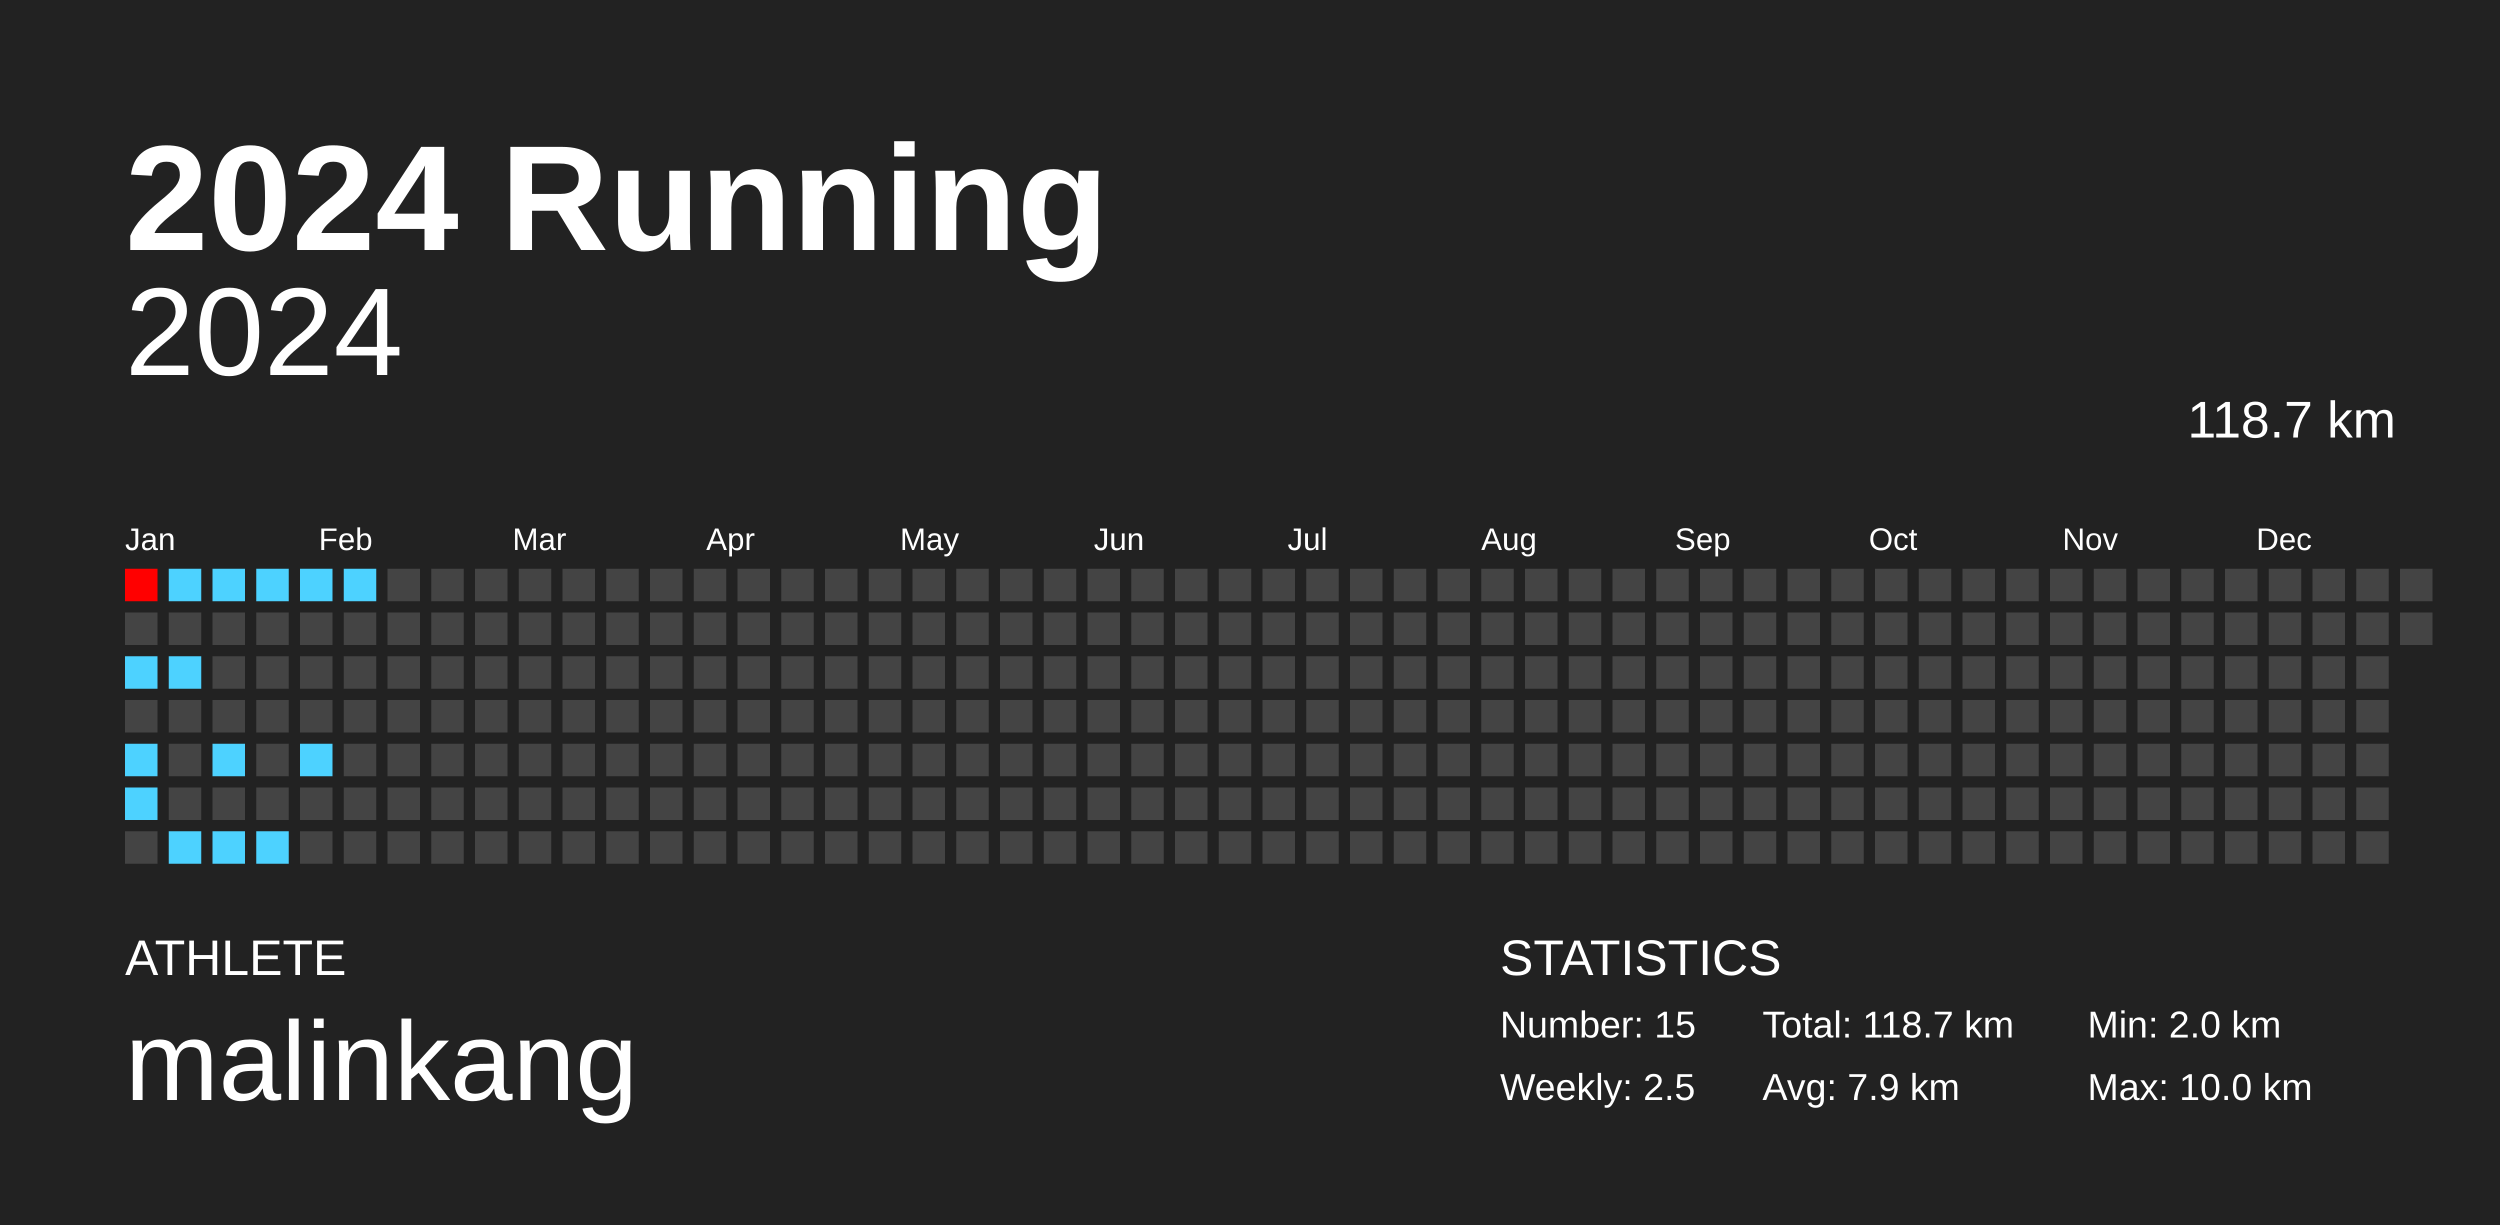
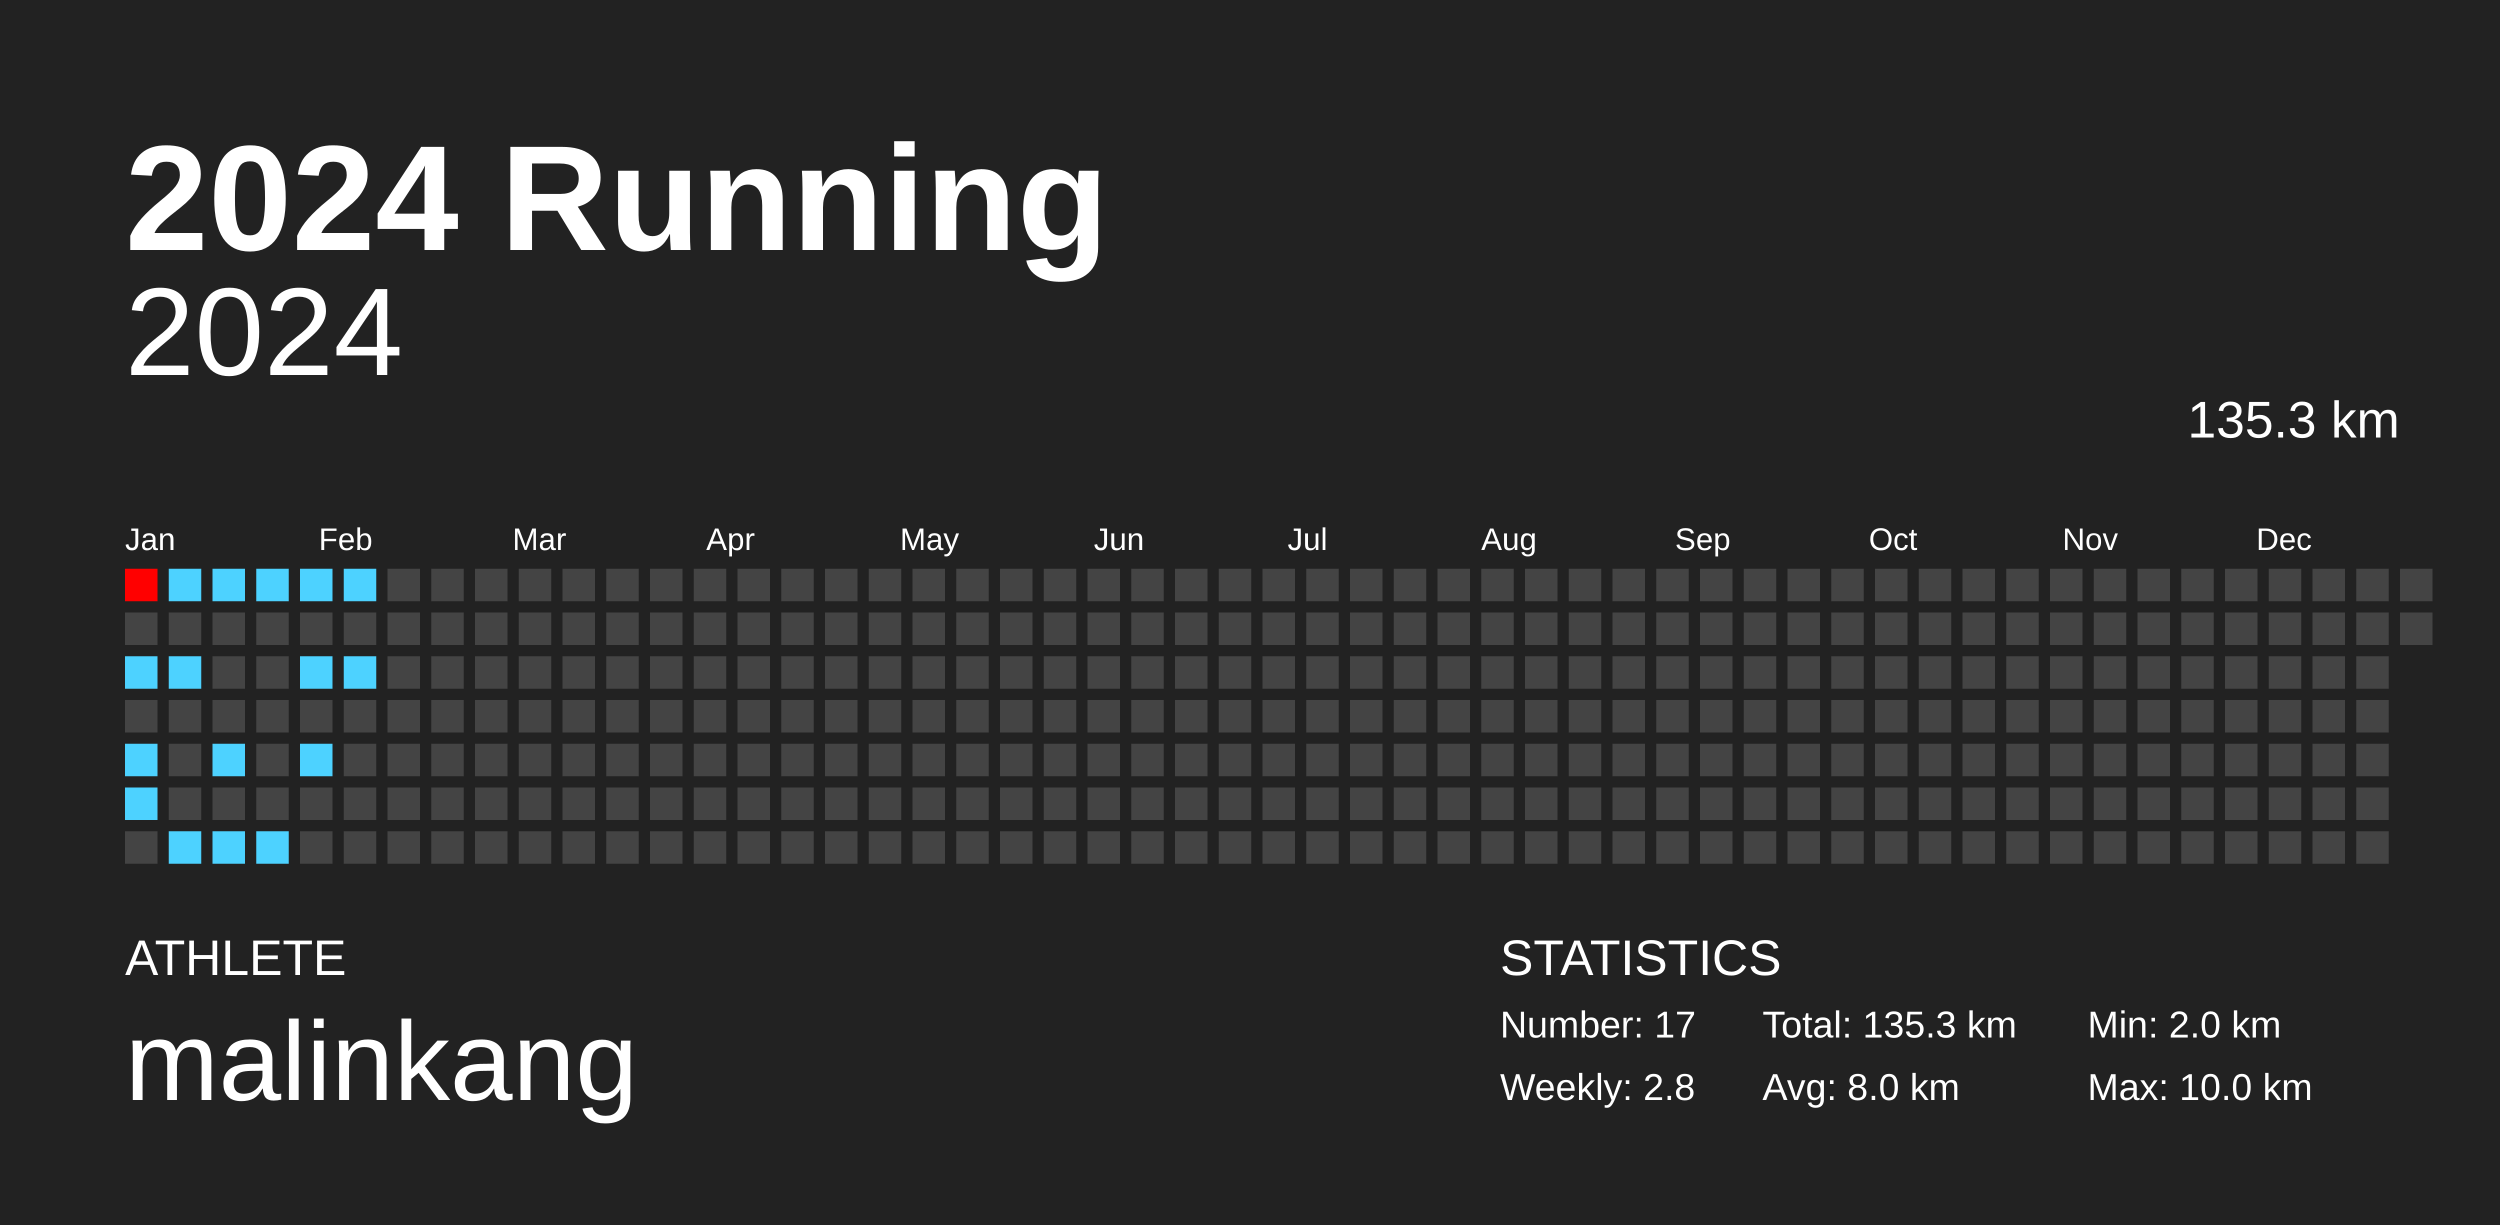
<svg xmlns="http://www.w3.org/2000/svg" baseProfile="full" height="98mm" version="1.1" viewBox="0,0,200,98" width="200mm">
  <defs />
  <rect fill="#222222" height="98" width="200" x="0" y="0" />
  <text fill="#FFFFFF" style="font-size:12px; font-family:Arial; font-weight:bold;" x="10" y="20">2024 Running</text>
  <text fill="#FFFFFF" style="font-size:4px; font-family:Arial" x="10" y="78">ATHLETE</text>
  <text fill="#FFFFFF" style="font-size:9px; font-family:Arial" x="10" y="88">malinkang</text>
  <text fill="#FFFFFF" style="font-size:4px; font-family:Arial" x="120" y="78">STATISTICS</text>
-   <text fill="#FFFFFF" style="font-size:3px; font-family:Arial" x="120" y="83">Number: 15</text>
-   <text fill="#FFFFFF" style="font-size:3px; font-family:Arial" x="120" y="88">Weekly: 2.5</text>
-   <text fill="#FFFFFF" style="font-size:3px; font-family:Arial" x="141" y="83">Total: 118.7 km</text>
-   <text fill="#FFFFFF" style="font-size:3px; font-family:Arial" x="141" y="88">Avg: 7.9 km</text>
+   <text fill="#FFFFFF" style="font-size:3px; font-family:Arial" x="120" y="83">Number: 17</text>
+   <text fill="#FFFFFF" style="font-size:3px; font-family:Arial" x="120" y="88">Weekly: 2.8</text>
+   <text fill="#FFFFFF" style="font-size:3px; font-family:Arial" x="141" y="83">Total: 135.3 km</text>
+   <text fill="#FFFFFF" style="font-size:3px; font-family:Arial" x="141" y="88">Avg: 8.0 km</text>
  <text fill="#FFFFFF" style="font-size:3px; font-family:Arial" x="167" y="83">Min: 2.0 km</text>
  <text fill="#FFFFFF" style="font-size:3px; font-family:Arial" x="167" y="88">Max: 10.0 km</text>
  <text alignment-baseline="hanging" fill="#FFFFFF" style="font-size:10.0px; font-family:Arial;" x="10" y="30">2024</text>
-   <text alignment-baseline="hanging" fill="#FFFFFF" style="font-size:4.125px; font-family:Arial;" x="175" y="35">118.7 km</text>
+   <text alignment-baseline="hanging" fill="#FFFFFF" style="font-size:4.125px; font-family:Arial;" x="175" y="35">135.3 km</text>
  <text fill="#FFFFFF" style="font-size:2.5px; font-family:Arial" x="10.0" y="44">Jan</text>
  <text fill="#FFFFFF" style="font-size:2.5px; font-family:Arial" x="25.5" y="44">Feb</text>
  <text fill="#FFFFFF" style="font-size:2.5px; font-family:Arial" x="41.0" y="44">Mar</text>
  <text fill="#FFFFFF" style="font-size:2.5px; font-family:Arial" x="56.5" y="44">Apr</text>
  <text fill="#FFFFFF" style="font-size:2.5px; font-family:Arial" x="72.0" y="44">May</text>
  <text fill="#FFFFFF" style="font-size:2.5px; font-family:Arial" x="87.5" y="44">Jun</text>
  <text fill="#FFFFFF" style="font-size:2.5px; font-family:Arial" x="103.0" y="44">Jul</text>
  <text fill="#FFFFFF" style="font-size:2.5px; font-family:Arial" x="118.5" y="44">Aug</text>
  <text fill="#FFFFFF" style="font-size:2.5px; font-family:Arial" x="134.0" y="44">Sep</text>
  <text fill="#FFFFFF" style="font-size:2.5px; font-family:Arial" x="149.5" y="44">Oct</text>
  <text fill="#FFFFFF" style="font-size:2.5px; font-family:Arial" x="165.0" y="44">Nov</text>
  <text fill="#FFFFFF" style="font-size:2.5px; font-family:Arial" x="180.5" y="44">Dec</text>
  <rect fill="#ff0000" height="2.6" width="2.6" x="10.0" y="45.5" />
  <rect fill="#444444" height="2.6" width="2.6" x="10.0" y="49.0" />
  <rect fill="#4dd2ff" height="2.6" width="2.6" x="10.0" y="52.5" />
  <rect fill="#444444" height="2.6" width="2.6" x="10.0" y="56.0" />
  <rect fill="#4dd2ff" height="2.6" width="2.6" x="10.0" y="59.5" />
  <rect fill="#4dd2ff" height="2.6" width="2.6" x="10.0" y="63.0" />
  <rect fill="#444444" height="2.6" width="2.6" x="10.0" y="66.5" />
  <rect fill="#4dd2ff" height="2.6" width="2.6" x="13.5" y="45.5" />
  <rect fill="#444444" height="2.6" width="2.6" x="13.5" y="49.0" />
  <rect fill="#4dd2ff" height="2.6" width="2.6" x="13.5" y="52.5" />
  <rect fill="#444444" height="2.6" width="2.6" x="13.5" y="56.0" />
  <rect fill="#444444" height="2.6" width="2.6" x="13.5" y="59.5" />
  <rect fill="#444444" height="2.6" width="2.6" x="13.5" y="63.0" />
  <rect fill="#4dd2ff" height="2.6" width="2.6" x="13.5" y="66.5" />
  <rect fill="#4dd2ff" height="2.6" width="2.6" x="17.0" y="45.5" />
  <rect fill="#444444" height="2.6" width="2.6" x="17.0" y="49.0" />
  <rect fill="#444444" height="2.6" width="2.6" x="17.0" y="52.5" />
  <rect fill="#444444" height="2.6" width="2.6" x="17.0" y="56.0" />
  <rect fill="#4dd2ff" height="2.6" width="2.6" x="17.0" y="59.5" />
  <rect fill="#444444" height="2.6" width="2.6" x="17.0" y="63.0" />
  <rect fill="#4dd2ff" height="2.6" width="2.6" x="17.0" y="66.5" />
  <rect fill="#4dd2ff" height="2.6" width="2.6" x="20.5" y="45.5" />
  <rect fill="#444444" height="2.6" width="2.6" x="20.5" y="49.0" />
  <rect fill="#444444" height="2.6" width="2.6" x="20.5" y="52.5" />
  <rect fill="#444444" height="2.6" width="2.6" x="20.5" y="56.0" />
  <rect fill="#444444" height="2.6" width="2.6" x="20.5" y="59.5" />
  <rect fill="#444444" height="2.6" width="2.6" x="20.5" y="63.0" />
  <rect fill="#4dd2ff" height="2.6" width="2.6" x="20.5" y="66.5" />
  <rect fill="#4dd2ff" height="2.6" width="2.6" x="24.0" y="45.5" />
  <rect fill="#444444" height="2.6" width="2.6" x="24.0" y="49.0" />
-   <rect fill="#444444" height="2.6" width="2.6" x="24.0" y="52.5" />
+   <rect fill="#4dd2ff" height="2.6" width="2.6" x="24.0" y="52.5" />
  <rect fill="#444444" height="2.6" width="2.6" x="24.0" y="56.0" />
  <rect fill="#4dd2ff" height="2.6" width="2.6" x="24.0" y="59.5" />
  <rect fill="#444444" height="2.6" width="2.6" x="24.0" y="63.0" />
  <rect fill="#444444" height="2.6" width="2.6" x="24.0" y="66.5" />
  <rect fill="#4dd2ff" height="2.6" width="2.6" x="27.5" y="45.5" />
  <rect fill="#444444" height="2.6" width="2.6" x="27.5" y="49.0" />
-   <rect fill="#444444" height="2.6" width="2.6" x="27.5" y="52.5" />
+   <rect fill="#4dd2ff" height="2.6" width="2.6" x="27.5" y="52.5" />
  <rect fill="#444444" height="2.6" width="2.6" x="27.5" y="56.0" />
  <rect fill="#444444" height="2.6" width="2.6" x="27.5" y="59.5" />
  <rect fill="#444444" height="2.6" width="2.6" x="27.5" y="63.0" />
  <rect fill="#444444" height="2.6" width="2.6" x="27.5" y="66.5" />
  <rect fill="#444444" height="2.6" width="2.6" x="31.0" y="45.5" />
  <rect fill="#444444" height="2.6" width="2.6" x="31.0" y="49.0" />
  <rect fill="#444444" height="2.6" width="2.6" x="31.0" y="52.5" />
  <rect fill="#444444" height="2.6" width="2.6" x="31.0" y="56.0" />
  <rect fill="#444444" height="2.6" width="2.6" x="31.0" y="59.5" />
  <rect fill="#444444" height="2.6" width="2.6" x="31.0" y="63.0" />
  <rect fill="#444444" height="2.6" width="2.6" x="31.0" y="66.5" />
  <rect fill="#444444" height="2.6" width="2.6" x="34.5" y="45.5" />
  <rect fill="#444444" height="2.6" width="2.6" x="34.5" y="49.0" />
  <rect fill="#444444" height="2.6" width="2.6" x="34.5" y="52.5" />
  <rect fill="#444444" height="2.6" width="2.6" x="34.5" y="56.0" />
  <rect fill="#444444" height="2.6" width="2.6" x="34.5" y="59.5" />
  <rect fill="#444444" height="2.6" width="2.6" x="34.5" y="63.0" />
  <rect fill="#444444" height="2.6" width="2.6" x="34.5" y="66.5" />
  <rect fill="#444444" height="2.6" width="2.6" x="38.0" y="45.5" />
  <rect fill="#444444" height="2.6" width="2.6" x="38.0" y="49.0" />
  <rect fill="#444444" height="2.6" width="2.6" x="38.0" y="52.5" />
  <rect fill="#444444" height="2.6" width="2.6" x="38.0" y="56.0" />
  <rect fill="#444444" height="2.6" width="2.6" x="38.0" y="59.5" />
  <rect fill="#444444" height="2.6" width="2.6" x="38.0" y="63.0" />
  <rect fill="#444444" height="2.6" width="2.6" x="38.0" y="66.5" />
  <rect fill="#444444" height="2.6" width="2.6" x="41.5" y="45.5" />
  <rect fill="#444444" height="2.6" width="2.6" x="41.5" y="49.0" />
  <rect fill="#444444" height="2.6" width="2.6" x="41.5" y="52.5" />
  <rect fill="#444444" height="2.6" width="2.6" x="41.5" y="56.0" />
  <rect fill="#444444" height="2.6" width="2.6" x="41.5" y="59.5" />
  <rect fill="#444444" height="2.6" width="2.6" x="41.5" y="63.0" />
  <rect fill="#444444" height="2.6" width="2.6" x="41.5" y="66.5" />
  <rect fill="#444444" height="2.6" width="2.6" x="45.0" y="45.5" />
  <rect fill="#444444" height="2.6" width="2.6" x="45.0" y="49.0" />
  <rect fill="#444444" height="2.6" width="2.6" x="45.0" y="52.5" />
  <rect fill="#444444" height="2.6" width="2.6" x="45.0" y="56.0" />
  <rect fill="#444444" height="2.6" width="2.6" x="45.0" y="59.5" />
  <rect fill="#444444" height="2.6" width="2.6" x="45.0" y="63.0" />
  <rect fill="#444444" height="2.6" width="2.6" x="45.0" y="66.5" />
  <rect fill="#444444" height="2.6" width="2.6" x="48.5" y="45.5" />
  <rect fill="#444444" height="2.6" width="2.6" x="48.5" y="49.0" />
  <rect fill="#444444" height="2.6" width="2.6" x="48.5" y="52.5" />
  <rect fill="#444444" height="2.6" width="2.6" x="48.5" y="56.0" />
  <rect fill="#444444" height="2.6" width="2.6" x="48.5" y="59.5" />
  <rect fill="#444444" height="2.6" width="2.6" x="48.5" y="63.0" />
  <rect fill="#444444" height="2.6" width="2.6" x="48.5" y="66.5" />
  <rect fill="#444444" height="2.6" width="2.6" x="52.0" y="45.5" />
  <rect fill="#444444" height="2.6" width="2.6" x="52.0" y="49.0" />
  <rect fill="#444444" height="2.6" width="2.6" x="52.0" y="52.5" />
  <rect fill="#444444" height="2.6" width="2.6" x="52.0" y="56.0" />
  <rect fill="#444444" height="2.6" width="2.6" x="52.0" y="59.5" />
  <rect fill="#444444" height="2.6" width="2.6" x="52.0" y="63.0" />
  <rect fill="#444444" height="2.6" width="2.6" x="52.0" y="66.5" />
  <rect fill="#444444" height="2.6" width="2.6" x="55.5" y="45.5" />
  <rect fill="#444444" height="2.6" width="2.6" x="55.5" y="49.0" />
  <rect fill="#444444" height="2.6" width="2.6" x="55.5" y="52.5" />
  <rect fill="#444444" height="2.6" width="2.6" x="55.5" y="56.0" />
  <rect fill="#444444" height="2.6" width="2.6" x="55.5" y="59.5" />
  <rect fill="#444444" height="2.6" width="2.6" x="55.5" y="63.0" />
  <rect fill="#444444" height="2.6" width="2.6" x="55.5" y="66.5" />
  <rect fill="#444444" height="2.6" width="2.6" x="59.0" y="45.5" />
  <rect fill="#444444" height="2.6" width="2.6" x="59.0" y="49.0" />
  <rect fill="#444444" height="2.6" width="2.6" x="59.0" y="52.5" />
  <rect fill="#444444" height="2.6" width="2.6" x="59.0" y="56.0" />
  <rect fill="#444444" height="2.6" width="2.6" x="59.0" y="59.5" />
  <rect fill="#444444" height="2.6" width="2.6" x="59.0" y="63.0" />
  <rect fill="#444444" height="2.6" width="2.6" x="59.0" y="66.5" />
  <rect fill="#444444" height="2.6" width="2.6" x="62.5" y="45.5" />
  <rect fill="#444444" height="2.6" width="2.6" x="62.5" y="49.0" />
  <rect fill="#444444" height="2.6" width="2.6" x="62.5" y="52.5" />
  <rect fill="#444444" height="2.6" width="2.6" x="62.5" y="56.0" />
  <rect fill="#444444" height="2.6" width="2.6" x="62.5" y="59.5" />
  <rect fill="#444444" height="2.6" width="2.6" x="62.5" y="63.0" />
  <rect fill="#444444" height="2.6" width="2.6" x="62.5" y="66.5" />
  <rect fill="#444444" height="2.6" width="2.6" x="66.0" y="45.5" />
  <rect fill="#444444" height="2.6" width="2.6" x="66.0" y="49.0" />
  <rect fill="#444444" height="2.6" width="2.6" x="66.0" y="52.5" />
  <rect fill="#444444" height="2.6" width="2.6" x="66.0" y="56.0" />
  <rect fill="#444444" height="2.6" width="2.6" x="66.0" y="59.5" />
  <rect fill="#444444" height="2.6" width="2.6" x="66.0" y="63.0" />
  <rect fill="#444444" height="2.6" width="2.6" x="66.0" y="66.5" />
  <rect fill="#444444" height="2.6" width="2.6" x="69.5" y="45.5" />
  <rect fill="#444444" height="2.6" width="2.6" x="69.5" y="49.0" />
  <rect fill="#444444" height="2.6" width="2.6" x="69.5" y="52.5" />
  <rect fill="#444444" height="2.6" width="2.6" x="69.5" y="56.0" />
  <rect fill="#444444" height="2.6" width="2.6" x="69.5" y="59.5" />
  <rect fill="#444444" height="2.6" width="2.6" x="69.5" y="63.0" />
  <rect fill="#444444" height="2.6" width="2.6" x="69.5" y="66.5" />
  <rect fill="#444444" height="2.6" width="2.6" x="73.0" y="45.5" />
  <rect fill="#444444" height="2.6" width="2.6" x="73.0" y="49.0" />
  <rect fill="#444444" height="2.6" width="2.6" x="73.0" y="52.5" />
  <rect fill="#444444" height="2.6" width="2.6" x="73.0" y="56.0" />
  <rect fill="#444444" height="2.6" width="2.6" x="73.0" y="59.5" />
  <rect fill="#444444" height="2.6" width="2.6" x="73.0" y="63.0" />
  <rect fill="#444444" height="2.6" width="2.6" x="73.0" y="66.5" />
  <rect fill="#444444" height="2.6" width="2.6" x="76.5" y="45.5" />
  <rect fill="#444444" height="2.6" width="2.6" x="76.5" y="49.0" />
  <rect fill="#444444" height="2.6" width="2.6" x="76.5" y="52.5" />
  <rect fill="#444444" height="2.6" width="2.6" x="76.5" y="56.0" />
  <rect fill="#444444" height="2.6" width="2.6" x="76.5" y="59.5" />
  <rect fill="#444444" height="2.6" width="2.6" x="76.5" y="63.0" />
  <rect fill="#444444" height="2.6" width="2.6" x="76.5" y="66.5" />
  <rect fill="#444444" height="2.6" width="2.6" x="80.0" y="45.5" />
  <rect fill="#444444" height="2.6" width="2.6" x="80.0" y="49.0" />
  <rect fill="#444444" height="2.6" width="2.6" x="80.0" y="52.5" />
  <rect fill="#444444" height="2.6" width="2.6" x="80.0" y="56.0" />
  <rect fill="#444444" height="2.6" width="2.6" x="80.0" y="59.5" />
  <rect fill="#444444" height="2.6" width="2.6" x="80.0" y="63.0" />
  <rect fill="#444444" height="2.6" width="2.6" x="80.0" y="66.5" />
  <rect fill="#444444" height="2.6" width="2.6" x="83.5" y="45.5" />
  <rect fill="#444444" height="2.6" width="2.6" x="83.5" y="49.0" />
  <rect fill="#444444" height="2.6" width="2.6" x="83.5" y="52.5" />
  <rect fill="#444444" height="2.6" width="2.6" x="83.5" y="56.0" />
  <rect fill="#444444" height="2.6" width="2.6" x="83.5" y="59.5" />
  <rect fill="#444444" height="2.6" width="2.6" x="83.5" y="63.0" />
  <rect fill="#444444" height="2.6" width="2.6" x="83.5" y="66.5" />
  <rect fill="#444444" height="2.6" width="2.6" x="87.0" y="45.5" />
  <rect fill="#444444" height="2.6" width="2.6" x="87.0" y="49.0" />
  <rect fill="#444444" height="2.6" width="2.6" x="87.0" y="52.5" />
  <rect fill="#444444" height="2.6" width="2.6" x="87.0" y="56.0" />
  <rect fill="#444444" height="2.6" width="2.6" x="87.0" y="59.5" />
  <rect fill="#444444" height="2.6" width="2.6" x="87.0" y="63.0" />
  <rect fill="#444444" height="2.6" width="2.6" x="87.0" y="66.5" />
  <rect fill="#444444" height="2.6" width="2.6" x="90.5" y="45.5" />
  <rect fill="#444444" height="2.6" width="2.6" x="90.5" y="49.0" />
  <rect fill="#444444" height="2.6" width="2.6" x="90.5" y="52.5" />
  <rect fill="#444444" height="2.6" width="2.6" x="90.5" y="56.0" />
  <rect fill="#444444" height="2.6" width="2.6" x="90.5" y="59.5" />
  <rect fill="#444444" height="2.6" width="2.6" x="90.5" y="63.0" />
  <rect fill="#444444" height="2.6" width="2.6" x="90.5" y="66.5" />
  <rect fill="#444444" height="2.6" width="2.6" x="94.0" y="45.5" />
  <rect fill="#444444" height="2.6" width="2.6" x="94.0" y="49.0" />
  <rect fill="#444444" height="2.6" width="2.6" x="94.0" y="52.5" />
  <rect fill="#444444" height="2.6" width="2.6" x="94.0" y="56.0" />
  <rect fill="#444444" height="2.6" width="2.6" x="94.0" y="59.5" />
  <rect fill="#444444" height="2.6" width="2.6" x="94.0" y="63.0" />
  <rect fill="#444444" height="2.6" width="2.6" x="94.0" y="66.5" />
  <rect fill="#444444" height="2.6" width="2.6" x="97.5" y="45.5" />
  <rect fill="#444444" height="2.6" width="2.6" x="97.5" y="49.0" />
  <rect fill="#444444" height="2.6" width="2.6" x="97.5" y="52.5" />
  <rect fill="#444444" height="2.6" width="2.6" x="97.5" y="56.0" />
  <rect fill="#444444" height="2.6" width="2.6" x="97.5" y="59.5" />
  <rect fill="#444444" height="2.6" width="2.6" x="97.5" y="63.0" />
  <rect fill="#444444" height="2.6" width="2.6" x="97.5" y="66.5" />
  <rect fill="#444444" height="2.6" width="2.6" x="101.0" y="45.5" />
  <rect fill="#444444" height="2.6" width="2.6" x="101.0" y="49.0" />
  <rect fill="#444444" height="2.6" width="2.6" x="101.0" y="52.5" />
  <rect fill="#444444" height="2.6" width="2.6" x="101.0" y="56.0" />
  <rect fill="#444444" height="2.6" width="2.6" x="101.0" y="59.5" />
  <rect fill="#444444" height="2.6" width="2.6" x="101.0" y="63.0" />
  <rect fill="#444444" height="2.6" width="2.6" x="101.0" y="66.5" />
  <rect fill="#444444" height="2.6" width="2.6" x="104.5" y="45.5" />
  <rect fill="#444444" height="2.6" width="2.6" x="104.5" y="49.0" />
  <rect fill="#444444" height="2.6" width="2.6" x="104.5" y="52.5" />
  <rect fill="#444444" height="2.6" width="2.6" x="104.5" y="56.0" />
  <rect fill="#444444" height="2.6" width="2.6" x="104.5" y="59.5" />
  <rect fill="#444444" height="2.6" width="2.6" x="104.5" y="63.0" />
  <rect fill="#444444" height="2.6" width="2.6" x="104.5" y="66.5" />
  <rect fill="#444444" height="2.6" width="2.6" x="108.0" y="45.5" />
  <rect fill="#444444" height="2.6" width="2.6" x="108.0" y="49.0" />
  <rect fill="#444444" height="2.6" width="2.6" x="108.0" y="52.5" />
  <rect fill="#444444" height="2.6" width="2.6" x="108.0" y="56.0" />
  <rect fill="#444444" height="2.6" width="2.6" x="108.0" y="59.5" />
  <rect fill="#444444" height="2.6" width="2.6" x="108.0" y="63.0" />
  <rect fill="#444444" height="2.6" width="2.6" x="108.0" y="66.5" />
  <rect fill="#444444" height="2.6" width="2.6" x="111.5" y="45.5" />
  <rect fill="#444444" height="2.6" width="2.6" x="111.5" y="49.0" />
  <rect fill="#444444" height="2.6" width="2.6" x="111.5" y="52.5" />
  <rect fill="#444444" height="2.6" width="2.6" x="111.5" y="56.0" />
  <rect fill="#444444" height="2.6" width="2.6" x="111.5" y="59.5" />
  <rect fill="#444444" height="2.6" width="2.6" x="111.5" y="63.0" />
  <rect fill="#444444" height="2.6" width="2.6" x="111.5" y="66.5" />
  <rect fill="#444444" height="2.6" width="2.6" x="115.0" y="45.5" />
  <rect fill="#444444" height="2.6" width="2.6" x="115.0" y="49.0" />
  <rect fill="#444444" height="2.6" width="2.6" x="115.0" y="52.5" />
  <rect fill="#444444" height="2.6" width="2.6" x="115.0" y="56.0" />
  <rect fill="#444444" height="2.6" width="2.6" x="115.0" y="59.5" />
  <rect fill="#444444" height="2.6" width="2.6" x="115.0" y="63.0" />
  <rect fill="#444444" height="2.6" width="2.6" x="115.0" y="66.5" />
  <rect fill="#444444" height="2.6" width="2.6" x="118.5" y="45.5" />
  <rect fill="#444444" height="2.6" width="2.6" x="118.5" y="49.0" />
  <rect fill="#444444" height="2.6" width="2.6" x="118.5" y="52.5" />
  <rect fill="#444444" height="2.6" width="2.6" x="118.5" y="56.0" />
  <rect fill="#444444" height="2.6" width="2.6" x="118.5" y="59.5" />
  <rect fill="#444444" height="2.6" width="2.6" x="118.5" y="63.0" />
  <rect fill="#444444" height="2.6" width="2.6" x="118.5" y="66.5" />
  <rect fill="#444444" height="2.6" width="2.6" x="122.0" y="45.5" />
  <rect fill="#444444" height="2.6" width="2.6" x="122.0" y="49.0" />
  <rect fill="#444444" height="2.6" width="2.6" x="122.0" y="52.5" />
  <rect fill="#444444" height="2.6" width="2.6" x="122.0" y="56.0" />
  <rect fill="#444444" height="2.6" width="2.6" x="122.0" y="59.5" />
  <rect fill="#444444" height="2.6" width="2.6" x="122.0" y="63.0" />
  <rect fill="#444444" height="2.6" width="2.6" x="122.0" y="66.5" />
  <rect fill="#444444" height="2.6" width="2.6" x="125.5" y="45.5" />
  <rect fill="#444444" height="2.6" width="2.6" x="125.5" y="49.0" />
  <rect fill="#444444" height="2.6" width="2.6" x="125.5" y="52.5" />
  <rect fill="#444444" height="2.6" width="2.6" x="125.5" y="56.0" />
  <rect fill="#444444" height="2.6" width="2.6" x="125.5" y="59.5" />
  <rect fill="#444444" height="2.6" width="2.6" x="125.5" y="63.0" />
  <rect fill="#444444" height="2.6" width="2.6" x="125.5" y="66.5" />
  <rect fill="#444444" height="2.6" width="2.6" x="129.0" y="45.5" />
  <rect fill="#444444" height="2.6" width="2.6" x="129.0" y="49.0" />
  <rect fill="#444444" height="2.6" width="2.6" x="129.0" y="52.5" />
  <rect fill="#444444" height="2.6" width="2.6" x="129.0" y="56.0" />
  <rect fill="#444444" height="2.6" width="2.6" x="129.0" y="59.5" />
  <rect fill="#444444" height="2.6" width="2.6" x="129.0" y="63.0" />
  <rect fill="#444444" height="2.6" width="2.6" x="129.0" y="66.5" />
  <rect fill="#444444" height="2.6" width="2.6" x="132.5" y="45.5" />
  <rect fill="#444444" height="2.6" width="2.6" x="132.5" y="49.0" />
  <rect fill="#444444" height="2.6" width="2.6" x="132.5" y="52.5" />
  <rect fill="#444444" height="2.6" width="2.6" x="132.5" y="56.0" />
  <rect fill="#444444" height="2.6" width="2.6" x="132.5" y="59.5" />
  <rect fill="#444444" height="2.6" width="2.6" x="132.5" y="63.0" />
  <rect fill="#444444" height="2.6" width="2.6" x="132.5" y="66.5" />
  <rect fill="#444444" height="2.6" width="2.6" x="136.0" y="45.5" />
  <rect fill="#444444" height="2.6" width="2.6" x="136.0" y="49.0" />
  <rect fill="#444444" height="2.6" width="2.6" x="136.0" y="52.5" />
  <rect fill="#444444" height="2.6" width="2.6" x="136.0" y="56.0" />
  <rect fill="#444444" height="2.6" width="2.6" x="136.0" y="59.5" />
  <rect fill="#444444" height="2.6" width="2.6" x="136.0" y="63.0" />
  <rect fill="#444444" height="2.6" width="2.6" x="136.0" y="66.5" />
  <rect fill="#444444" height="2.6" width="2.6" x="139.5" y="45.5" />
  <rect fill="#444444" height="2.6" width="2.6" x="139.5" y="49.0" />
  <rect fill="#444444" height="2.6" width="2.6" x="139.5" y="52.5" />
  <rect fill="#444444" height="2.6" width="2.6" x="139.5" y="56.0" />
  <rect fill="#444444" height="2.6" width="2.6" x="139.5" y="59.5" />
  <rect fill="#444444" height="2.6" width="2.6" x="139.5" y="63.0" />
  <rect fill="#444444" height="2.6" width="2.6" x="139.5" y="66.5" />
  <rect fill="#444444" height="2.6" width="2.6" x="143.0" y="45.5" />
  <rect fill="#444444" height="2.6" width="2.6" x="143.0" y="49.0" />
  <rect fill="#444444" height="2.6" width="2.6" x="143.0" y="52.5" />
  <rect fill="#444444" height="2.6" width="2.6" x="143.0" y="56.0" />
  <rect fill="#444444" height="2.6" width="2.6" x="143.0" y="59.5" />
  <rect fill="#444444" height="2.6" width="2.6" x="143.0" y="63.0" />
  <rect fill="#444444" height="2.6" width="2.6" x="143.0" y="66.5" />
  <rect fill="#444444" height="2.6" width="2.6" x="146.5" y="45.5" />
  <rect fill="#444444" height="2.6" width="2.6" x="146.5" y="49.0" />
  <rect fill="#444444" height="2.6" width="2.6" x="146.5" y="52.5" />
  <rect fill="#444444" height="2.6" width="2.6" x="146.5" y="56.0" />
  <rect fill="#444444" height="2.6" width="2.6" x="146.5" y="59.5" />
  <rect fill="#444444" height="2.6" width="2.6" x="146.5" y="63.0" />
  <rect fill="#444444" height="2.6" width="2.6" x="146.5" y="66.5" />
  <rect fill="#444444" height="2.6" width="2.6" x="150.0" y="45.5" />
  <rect fill="#444444" height="2.6" width="2.6" x="150.0" y="49.0" />
  <rect fill="#444444" height="2.6" width="2.6" x="150.0" y="52.5" />
  <rect fill="#444444" height="2.6" width="2.6" x="150.0" y="56.0" />
  <rect fill="#444444" height="2.6" width="2.6" x="150.0" y="59.5" />
  <rect fill="#444444" height="2.6" width="2.6" x="150.0" y="63.0" />
  <rect fill="#444444" height="2.6" width="2.6" x="150.0" y="66.5" />
  <rect fill="#444444" height="2.6" width="2.6" x="153.5" y="45.5" />
  <rect fill="#444444" height="2.6" width="2.6" x="153.5" y="49.0" />
  <rect fill="#444444" height="2.6" width="2.6" x="153.5" y="52.5" />
  <rect fill="#444444" height="2.6" width="2.6" x="153.5" y="56.0" />
  <rect fill="#444444" height="2.6" width="2.6" x="153.5" y="59.5" />
  <rect fill="#444444" height="2.6" width="2.6" x="153.5" y="63.0" />
  <rect fill="#444444" height="2.6" width="2.6" x="153.5" y="66.5" />
  <rect fill="#444444" height="2.6" width="2.6" x="157.0" y="45.5" />
  <rect fill="#444444" height="2.6" width="2.6" x="157.0" y="49.0" />
  <rect fill="#444444" height="2.6" width="2.6" x="157.0" y="52.5" />
  <rect fill="#444444" height="2.6" width="2.6" x="157.0" y="56.0" />
  <rect fill="#444444" height="2.6" width="2.6" x="157.0" y="59.5" />
  <rect fill="#444444" height="2.6" width="2.6" x="157.0" y="63.0" />
  <rect fill="#444444" height="2.6" width="2.6" x="157.0" y="66.5" />
  <rect fill="#444444" height="2.6" width="2.6" x="160.5" y="45.5" />
  <rect fill="#444444" height="2.6" width="2.6" x="160.5" y="49.0" />
  <rect fill="#444444" height="2.6" width="2.6" x="160.5" y="52.5" />
  <rect fill="#444444" height="2.6" width="2.6" x="160.5" y="56.0" />
  <rect fill="#444444" height="2.6" width="2.6" x="160.5" y="59.5" />
  <rect fill="#444444" height="2.6" width="2.6" x="160.5" y="63.0" />
  <rect fill="#444444" height="2.6" width="2.6" x="160.5" y="66.5" />
  <rect fill="#444444" height="2.6" width="2.6" x="164.0" y="45.5" />
  <rect fill="#444444" height="2.6" width="2.6" x="164.0" y="49.0" />
  <rect fill="#444444" height="2.6" width="2.6" x="164.0" y="52.5" />
  <rect fill="#444444" height="2.6" width="2.6" x="164.0" y="56.0" />
  <rect fill="#444444" height="2.6" width="2.6" x="164.0" y="59.5" />
  <rect fill="#444444" height="2.6" width="2.6" x="164.0" y="63.0" />
  <rect fill="#444444" height="2.6" width="2.6" x="164.0" y="66.5" />
  <rect fill="#444444" height="2.6" width="2.6" x="167.5" y="45.5" />
  <rect fill="#444444" height="2.6" width="2.6" x="167.5" y="49.0" />
  <rect fill="#444444" height="2.6" width="2.6" x="167.5" y="52.5" />
  <rect fill="#444444" height="2.6" width="2.6" x="167.5" y="56.0" />
  <rect fill="#444444" height="2.6" width="2.6" x="167.5" y="59.5" />
  <rect fill="#444444" height="2.6" width="2.6" x="167.5" y="63.0" />
  <rect fill="#444444" height="2.6" width="2.6" x="167.5" y="66.5" />
  <rect fill="#444444" height="2.6" width="2.6" x="171.0" y="45.5" />
  <rect fill="#444444" height="2.6" width="2.6" x="171.0" y="49.0" />
  <rect fill="#444444" height="2.6" width="2.6" x="171.0" y="52.5" />
  <rect fill="#444444" height="2.6" width="2.6" x="171.0" y="56.0" />
  <rect fill="#444444" height="2.6" width="2.6" x="171.0" y="59.5" />
  <rect fill="#444444" height="2.6" width="2.6" x="171.0" y="63.0" />
  <rect fill="#444444" height="2.6" width="2.6" x="171.0" y="66.5" />
  <rect fill="#444444" height="2.6" width="2.6" x="174.5" y="45.5" />
  <rect fill="#444444" height="2.6" width="2.6" x="174.5" y="49.0" />
  <rect fill="#444444" height="2.6" width="2.6" x="174.5" y="52.5" />
  <rect fill="#444444" height="2.6" width="2.6" x="174.5" y="56.0" />
  <rect fill="#444444" height="2.6" width="2.6" x="174.5" y="59.5" />
  <rect fill="#444444" height="2.6" width="2.6" x="174.5" y="63.0" />
  <rect fill="#444444" height="2.6" width="2.6" x="174.5" y="66.5" />
  <rect fill="#444444" height="2.6" width="2.6" x="178.0" y="45.5" />
  <rect fill="#444444" height="2.6" width="2.6" x="178.0" y="49.0" />
  <rect fill="#444444" height="2.6" width="2.6" x="178.0" y="52.5" />
  <rect fill="#444444" height="2.6" width="2.6" x="178.0" y="56.0" />
  <rect fill="#444444" height="2.6" width="2.6" x="178.0" y="59.5" />
  <rect fill="#444444" height="2.6" width="2.6" x="178.0" y="63.0" />
  <rect fill="#444444" height="2.6" width="2.6" x="178.0" y="66.5" />
  <rect fill="#444444" height="2.6" width="2.6" x="181.5" y="45.5" />
  <rect fill="#444444" height="2.6" width="2.6" x="181.5" y="49.0" />
  <rect fill="#444444" height="2.6" width="2.6" x="181.5" y="52.5" />
  <rect fill="#444444" height="2.6" width="2.6" x="181.5" y="56.0" />
  <rect fill="#444444" height="2.6" width="2.6" x="181.5" y="59.5" />
  <rect fill="#444444" height="2.6" width="2.6" x="181.5" y="63.0" />
  <rect fill="#444444" height="2.6" width="2.6" x="181.5" y="66.5" />
  <rect fill="#444444" height="2.6" width="2.6" x="185.0" y="45.5" />
  <rect fill="#444444" height="2.6" width="2.6" x="185.0" y="49.0" />
  <rect fill="#444444" height="2.6" width="2.6" x="185.0" y="52.5" />
  <rect fill="#444444" height="2.6" width="2.6" x="185.0" y="56.0" />
  <rect fill="#444444" height="2.6" width="2.6" x="185.0" y="59.5" />
  <rect fill="#444444" height="2.6" width="2.6" x="185.0" y="63.0" />
  <rect fill="#444444" height="2.6" width="2.6" x="185.0" y="66.5" />
  <rect fill="#444444" height="2.6" width="2.6" x="188.5" y="45.5" />
  <rect fill="#444444" height="2.6" width="2.6" x="188.5" y="49.0" />
  <rect fill="#444444" height="2.6" width="2.6" x="188.5" y="52.5" />
  <rect fill="#444444" height="2.6" width="2.6" x="188.5" y="56.0" />
  <rect fill="#444444" height="2.6" width="2.6" x="188.5" y="59.5" />
  <rect fill="#444444" height="2.6" width="2.6" x="188.5" y="63.0" />
  <rect fill="#444444" height="2.6" width="2.6" x="188.5" y="66.5" />
  <rect fill="#444444" height="2.6" width="2.6" x="192.0" y="45.5" />
  <rect fill="#444444" height="2.6" width="2.6" x="192.0" y="49.0" />
</svg>
